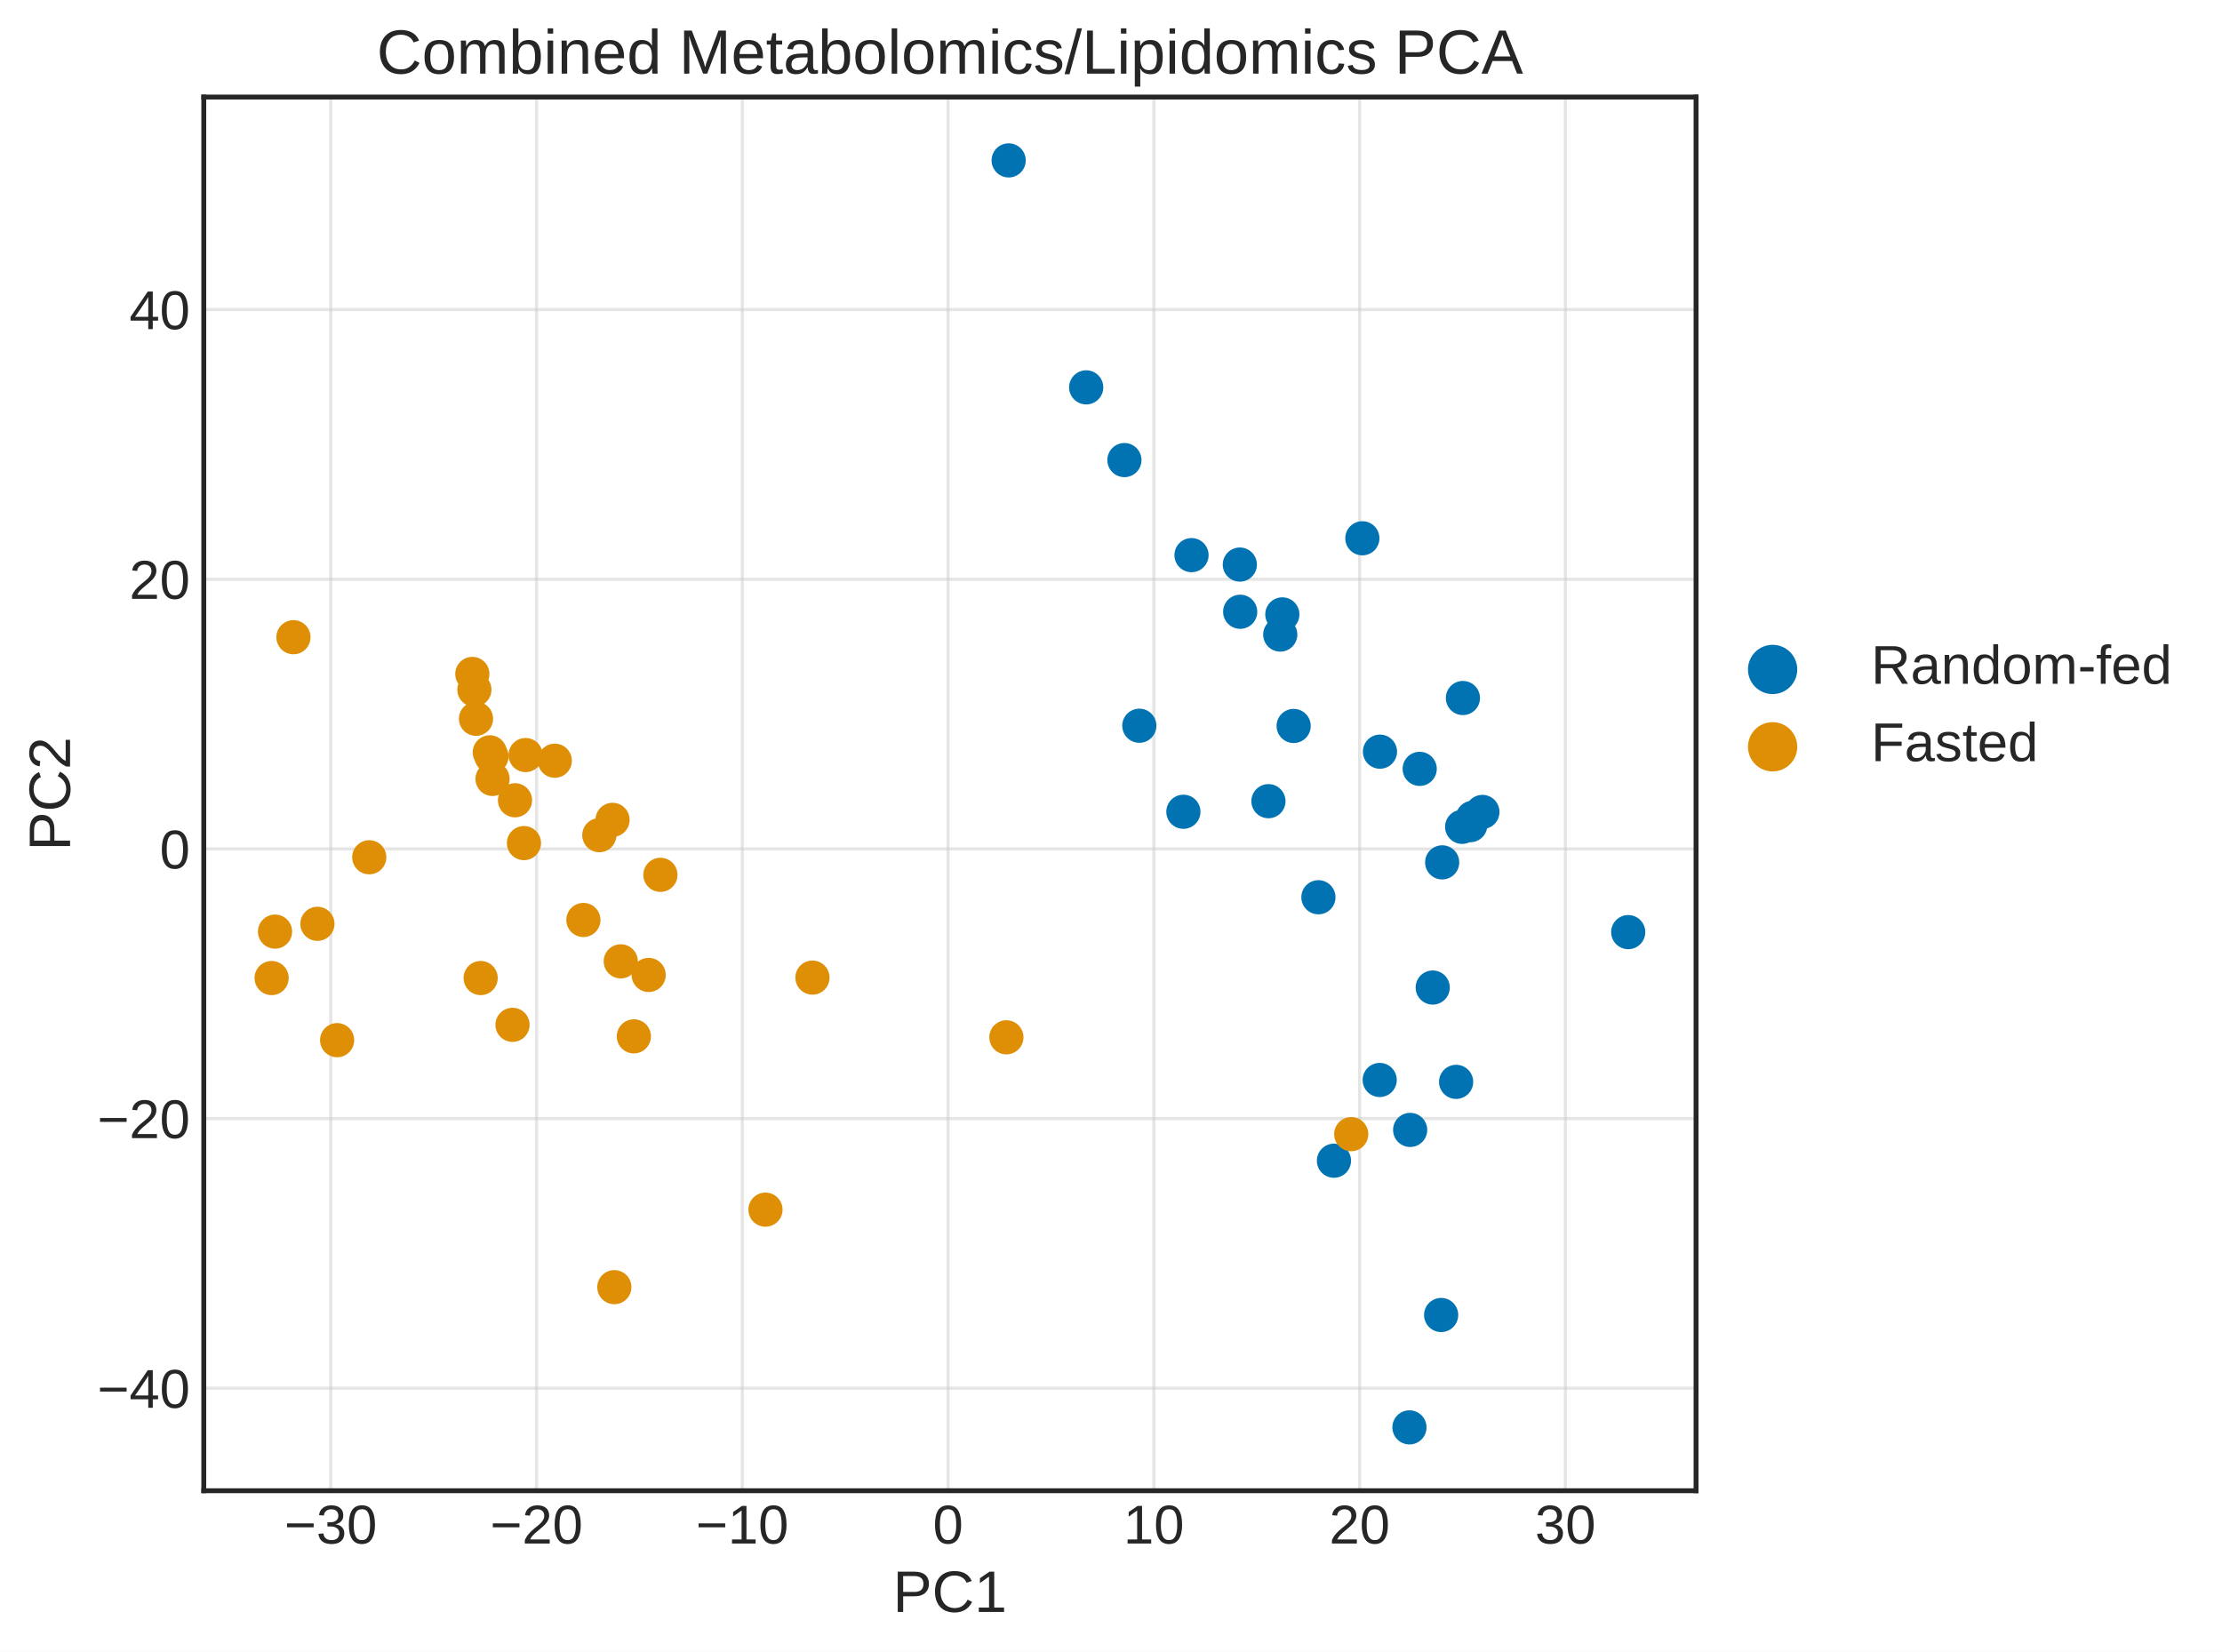
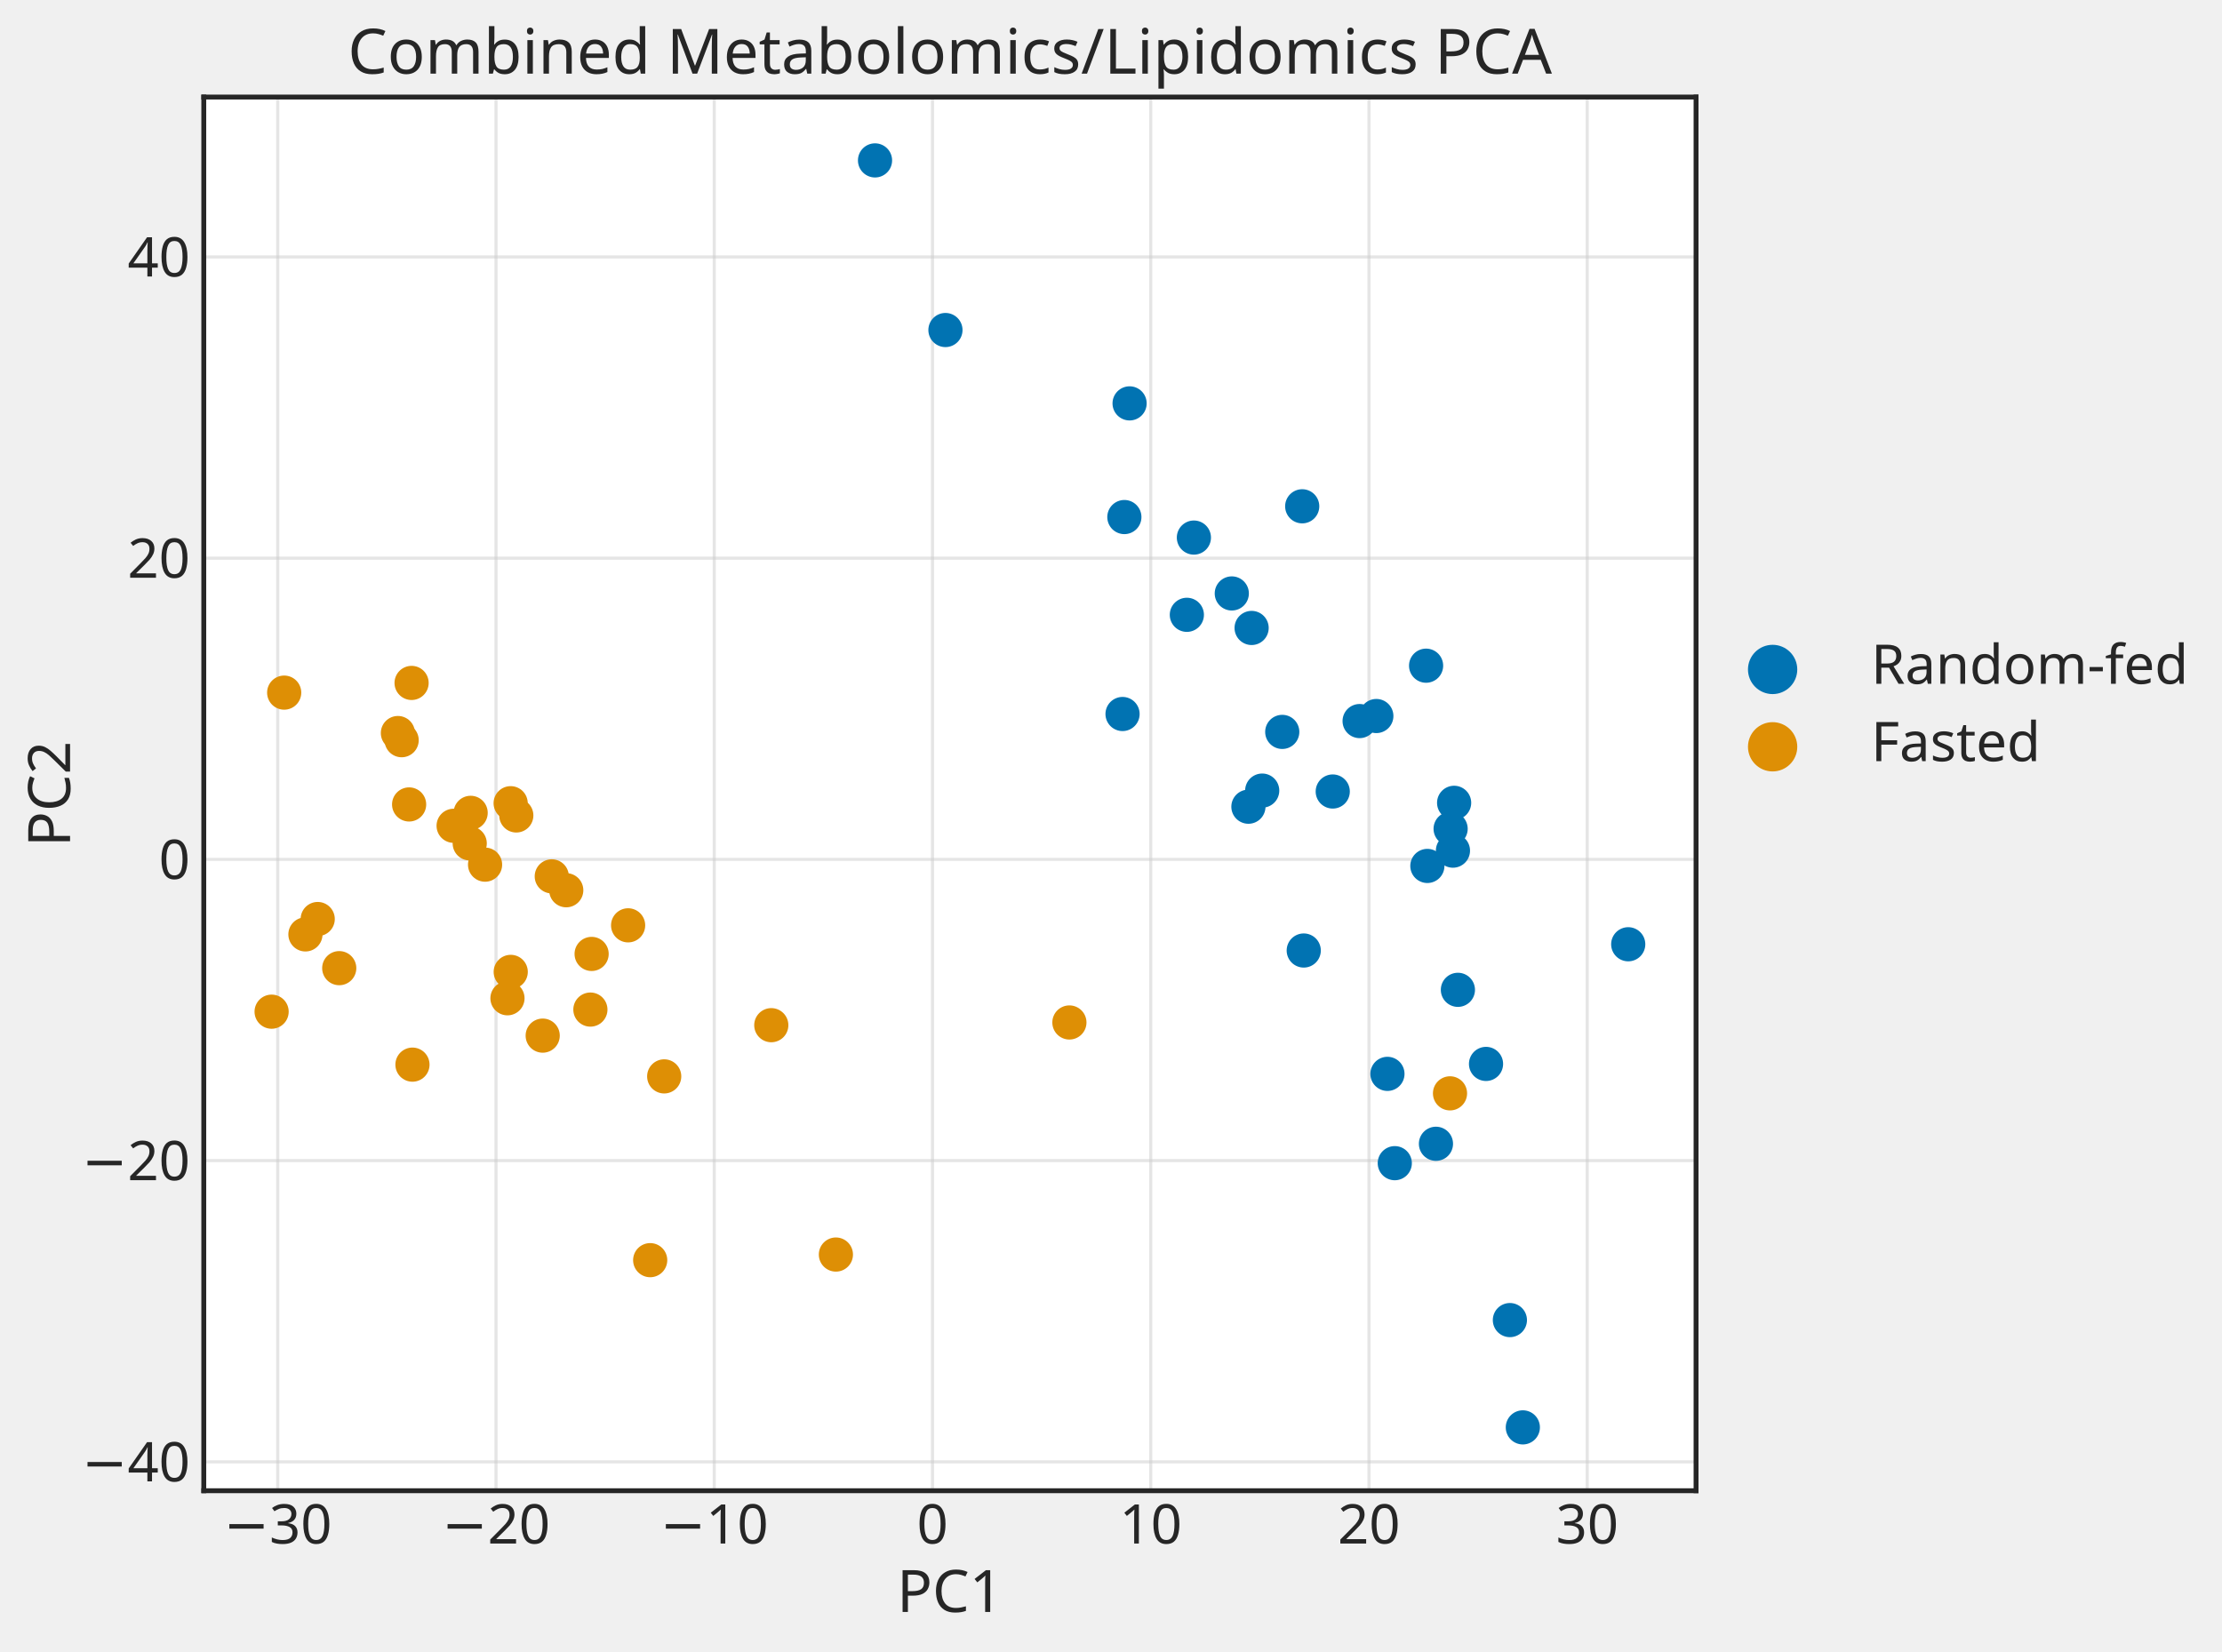
- <svg xmlns="http://www.w3.org/2000/svg" xmlns:xlink="http://www.w3.org/1999/xlink" height="422.891pt" version="1.1" viewBox="0 0 568.8 422.891" width="568.8pt">
+ <svg xmlns="http://www.w3.org/2000/svg" xmlns:xlink="http://www.w3.org/1999/xlink" width="568.8pt" height="422.891pt" viewBox="0 0 568.8 422.891" version="1.1">
  <defs>
-     <style type="text/css">*{stroke-linecap:butt;stroke-linejoin:round;}</style>
+     <style type="text/css">*{stroke-linejoin: round; stroke-linecap: butt}</style>
  </defs>
  <g id="figure_1">
    <g id="patch_1">
-       <path d="M 0 422.891  L 568.8 422.891  L 568.8 0  L 0 0  z " style="fill:#ffffff;" />
+       <path d="M 0 422.891  L 568.8 422.891  L 568.8 0  L 0 0  L 0 422.891  z " style="fill: none" />
    </g>
    <g id="axes_1">
      <g id="patch_2">
-         <path d="M 52.165 381.669  L 434.165 381.669  L 434.165 24.848  L 52.165 24.848  z " style="fill:#ffffff;" />
+         <path d="M 52.165 381.669  L 434.165 381.669  L 434.165 24.848  L 52.165 24.848  z " style="fill: #ffffff" />
      </g>
      <g id="matplotlib.axis_1">
        <g id="xtick_1">
          <g id="line2d_1">
-             <path clip-path="url(#p9542fed98b)" d="M 84.667 381.669  L 84.667 24.848  " style="fill:none;stroke:#cccccc;stroke-linecap:round;stroke-opacity:0.5;stroke-width:0.8;" />
+             <path d="M 71.1 381.669  L 71.1 24.848  " clip-path="url(#p653dab4d94)" style="fill: none; stroke: #cccccc; stroke-opacity: 0.5; stroke-width: 0.8; stroke-linecap: round" />
          </g>
          <g id="line2d_2" />
          <g id="text_1">
-             <text style="fill:#262626;font-family:Arial;font-size:14px;font-stretch:normal;font-style:normal;font-weight:normal;text-anchor:middle;" transform="rotate(-0, 84.66719, 395.1903)" x="84.667" y="395.19">−30</text>
+             <text style="fill: #262626; font: 14px 'sans-serif'; text-anchor: middle" x="71.1" y="395.19" transform="rotate(-0, 71.09985, 395.1903)">−30</text>
          </g>
        </g>
        <g id="xtick_2">
          <g id="line2d_3">
-             <path clip-path="url(#p9542fed98b)" d="M 137.343 381.669  L 137.343 24.848  " style="fill:none;stroke:#cccccc;stroke-linecap:round;stroke-opacity:0.5;stroke-width:0.8;" />
+             <path d="M 126.968 381.669  L 126.968 24.848  " clip-path="url(#p653dab4d94)" style="fill: none; stroke: #cccccc; stroke-opacity: 0.5; stroke-width: 0.8; stroke-linecap: round" />
          </g>
          <g id="line2d_4" />
          <g id="text_2">
-             <text style="fill:#262626;font-family:Arial;font-size:14px;font-stretch:normal;font-style:normal;font-weight:normal;text-anchor:middle;" transform="rotate(-0, 137.3428, 395.1903)" x="137.343" y="395.19">−20</text>
+             <text style="fill: #262626; font: 14px 'sans-serif'; text-anchor: middle" x="126.968" y="395.19" transform="rotate(-0, 126.9685, 395.1903)">−20</text>
          </g>
        </g>
        <g id="xtick_3">
          <g id="line2d_5">
-             <path clip-path="url(#p9542fed98b)" d="M 190.018 381.669  L 190.018 24.848  " style="fill:none;stroke:#cccccc;stroke-linecap:round;stroke-opacity:0.5;stroke-width:0.8;" />
+             <path d="M 182.837 381.669  L 182.837 24.848  " clip-path="url(#p653dab4d94)" style="fill: none; stroke: #cccccc; stroke-opacity: 0.5; stroke-width: 0.8; stroke-linecap: round" />
          </g>
          <g id="line2d_6" />
          <g id="text_3">
-             <text style="fill:#262626;font-family:Arial;font-size:14px;font-stretch:normal;font-style:normal;font-weight:normal;text-anchor:middle;" transform="rotate(-0, 190.0185, 395.1903)" x="190.018" y="395.19">−10</text>
+             <text style="fill: #262626; font: 14px 'sans-serif'; text-anchor: middle" x="182.837" y="395.19" transform="rotate(-0, 182.8371, 395.1903)">−10</text>
          </g>
        </g>
        <g id="xtick_4">
          <g id="line2d_7">
-             <path clip-path="url(#p9542fed98b)" d="M 242.694 381.669  L 242.694 24.848  " style="fill:none;stroke:#cccccc;stroke-linecap:round;stroke-opacity:0.5;stroke-width:0.8;" />
+             <path d="M 238.706 381.669  L 238.706 24.848  " clip-path="url(#p653dab4d94)" style="fill: none; stroke: #cccccc; stroke-opacity: 0.5; stroke-width: 0.8; stroke-linecap: round" />
          </g>
          <g id="line2d_8" />
          <g id="text_4">
-             <text style="fill:#262626;font-family:Arial;font-size:14px;font-stretch:normal;font-style:normal;font-weight:normal;text-anchor:middle;" transform="rotate(-0, 242.6941, 395.1903)" x="242.694" y="395.19">0</text>
+             <text style="fill: #262626; font: 14px 'sans-serif'; text-anchor: middle" x="238.706" y="395.19" transform="rotate(-0, 238.7057, 395.1903)">0</text>
          </g>
        </g>
        <g id="xtick_5">
          <g id="line2d_9">
-             <path clip-path="url(#p9542fed98b)" d="M 295.37 381.669  L 295.37 24.848  " style="fill:none;stroke:#cccccc;stroke-linecap:round;stroke-opacity:0.5;stroke-width:0.8;" />
+             <path d="M 294.574 381.669  L 294.574 24.848  " clip-path="url(#p653dab4d94)" style="fill: none; stroke: #cccccc; stroke-opacity: 0.5; stroke-width: 0.8; stroke-linecap: round" />
          </g>
          <g id="line2d_10" />
          <g id="text_5">
-             <text style="fill:#262626;font-family:Arial;font-size:14px;font-stretch:normal;font-style:normal;font-weight:normal;text-anchor:middle;" transform="rotate(-0, 295.3698, 395.1903)" x="295.37" y="395.19">10</text>
+             <text style="fill: #262626; font: 14px 'sans-serif'; text-anchor: middle" x="294.574" y="395.19" transform="rotate(-0, 294.5744, 395.1903)">10</text>
          </g>
        </g>
        <g id="xtick_6">
          <g id="line2d_11">
-             <path clip-path="url(#p9542fed98b)" d="M 348.045 381.669  L 348.045 24.848  " style="fill:none;stroke:#cccccc;stroke-linecap:round;stroke-opacity:0.5;stroke-width:0.8;" />
+             <path d="M 350.443 381.669  L 350.443 24.848  " clip-path="url(#p653dab4d94)" style="fill: none; stroke: #cccccc; stroke-opacity: 0.5; stroke-width: 0.8; stroke-linecap: round" />
          </g>
          <g id="line2d_12" />
          <g id="text_6">
-             <text style="fill:#262626;font-family:Arial;font-size:14px;font-stretch:normal;font-style:normal;font-weight:normal;text-anchor:middle;" transform="rotate(-0, 348.0454, 395.1903)" x="348.045" y="395.19">20</text>
+             <text style="fill: #262626; font: 14px 'sans-serif'; text-anchor: middle" x="350.443" y="395.19" transform="rotate(-0, 350.443, 395.1903)">20</text>
          </g>
        </g>
        <g id="xtick_7">
          <g id="line2d_13">
-             <path clip-path="url(#p9542fed98b)" d="M 400.721 381.669  L 400.721 24.848  " style="fill:none;stroke:#cccccc;stroke-linecap:round;stroke-opacity:0.5;stroke-width:0.8;" />
+             <path d="M 406.312 381.669  L 406.312 24.848  " clip-path="url(#p653dab4d94)" style="fill: none; stroke: #cccccc; stroke-opacity: 0.5; stroke-width: 0.8; stroke-linecap: round" />
          </g>
          <g id="line2d_14" />
          <g id="text_7">
-             <text style="fill:#262626;font-family:Arial;font-size:14px;font-stretch:normal;font-style:normal;font-weight:normal;text-anchor:middle;" transform="rotate(-0, 400.7211, 395.1903)" x="400.721" y="395.19">30</text>
+             <text style="fill: #262626; font: 14px 'sans-serif'; text-anchor: middle" x="406.312" y="395.19" transform="rotate(-0, 406.3116, 395.1903)">30</text>
          </g>
        </g>
        <g id="text_8">
-           <text style="fill:#262626;font-family:Arial;font-size:15px;font-stretch:normal;font-style:normal;font-weight:normal;text-anchor:middle;" transform="rotate(-0, 243.1655, 412.7095)" x="243.165" y="412.71">PC1</text>
+           <text style="fill: #262626; font: 15px 'sans-serif'; text-anchor: middle" x="243.165" y="412.71" transform="rotate(-0, 243.1655, 412.7095)">PC1</text>
        </g>
      </g>
      <g id="matplotlib.axis_2">
        <g id="ytick_1">
          <g id="line2d_15">
-             <path clip-path="url(#p9542fed98b)" d="M 52.165 355.426  L 434.165 355.426  " style="fill:none;stroke:#cccccc;stroke-linecap:round;stroke-opacity:0.5;stroke-width:0.8;" />
+             <path d="M 52.165 374.273  L 434.165 374.273  " clip-path="url(#p653dab4d94)" style="fill: none; stroke: #cccccc; stroke-opacity: 0.5; stroke-width: 0.8; stroke-linecap: round" />
          </g>
          <g id="line2d_16" />
          <g id="text_9">
-             <text style="fill:#262626;font-family:Arial;font-size:14px;font-stretch:normal;font-style:normal;font-weight:normal;text-anchor:end;" transform="rotate(-0, 48.66547, 360.4364)" x="48.665" y="360.436">−40</text>
+             <text style="fill: #262626; font: 14px 'sans-serif'; text-anchor: end" x="48.665" y="379.284" transform="rotate(-0, 48.66547, 379.2837)">−40</text>
          </g>
        </g>
        <g id="ytick_2">
          <g id="line2d_17">
-             <path clip-path="url(#p9542fed98b)" d="M 52.165 286.385  L 434.165 286.385  " style="fill:none;stroke:#cccccc;stroke-linecap:round;stroke-opacity:0.5;stroke-width:0.8;" />
+             <path d="M 52.165 297.151  L 434.165 297.151  " clip-path="url(#p653dab4d94)" style="fill: none; stroke: #cccccc; stroke-opacity: 0.5; stroke-width: 0.8; stroke-linecap: round" />
          </g>
          <g id="line2d_18" />
          <g id="text_10">
-             <text style="fill:#262626;font-family:Arial;font-size:14px;font-stretch:normal;font-style:normal;font-weight:normal;text-anchor:end;" transform="rotate(-0, 48.66547, 291.3953)" x="48.665" y="291.395">−20</text>
+             <text style="fill: #262626; font: 14px 'sans-serif'; text-anchor: end" x="48.665" y="302.161" transform="rotate(-0, 48.66547, 302.161)">−20</text>
          </g>
        </g>
        <g id="ytick_3">
          <g id="line2d_19">
-             <path clip-path="url(#p9542fed98b)" d="M 52.165 217.344  L 434.165 217.344  " style="fill:none;stroke:#cccccc;stroke-linecap:round;stroke-opacity:0.5;stroke-width:0.8;" />
+             <path d="M 52.165 220.028  L 434.165 220.028  " clip-path="url(#p653dab4d94)" style="fill: none; stroke: #cccccc; stroke-opacity: 0.5; stroke-width: 0.8; stroke-linecap: round" />
          </g>
          <g id="line2d_20" />
          <g id="text_11">
-             <text style="fill:#262626;font-family:Arial;font-size:14px;font-stretch:normal;font-style:normal;font-weight:normal;text-anchor:end;" transform="rotate(-0, 48.66547, 222.3543)" x="48.665" y="222.354">0</text>
+             <text style="fill: #262626; font: 14px 'sans-serif'; text-anchor: end" x="48.665" y="225.038" transform="rotate(-0, 48.66547, 225.0383)">0</text>
          </g>
        </g>
        <g id="ytick_4">
          <g id="line2d_21">
-             <path clip-path="url(#p9542fed98b)" d="M 52.165 148.303  L 434.165 148.303  " style="fill:none;stroke:#cccccc;stroke-linecap:round;stroke-opacity:0.5;stroke-width:0.8;" />
+             <path d="M 52.165 142.905  L 434.165 142.905  " clip-path="url(#p653dab4d94)" style="fill: none; stroke: #cccccc; stroke-opacity: 0.5; stroke-width: 0.8; stroke-linecap: round" />
          </g>
          <g id="line2d_22" />
          <g id="text_12">
-             <text style="fill:#262626;font-family:Arial;font-size:14px;font-stretch:normal;font-style:normal;font-weight:normal;text-anchor:end;" transform="rotate(-0, 48.66547, 153.3132)" x="48.665" y="153.313">20</text>
+             <text style="fill: #262626; font: 14px 'sans-serif'; text-anchor: end" x="48.665" y="147.916" transform="rotate(-0, 48.66547, 147.9155)">20</text>
          </g>
        </g>
        <g id="ytick_5">
          <g id="line2d_23">
-             <path clip-path="url(#p9542fed98b)" d="M 52.165 79.262  L 434.165 79.262  " style="fill:none;stroke:#cccccc;stroke-linecap:round;stroke-opacity:0.5;stroke-width:0.8;" />
+             <path d="M 52.165 65.782  L 434.165 65.782  " clip-path="url(#p653dab4d94)" style="fill: none; stroke: #cccccc; stroke-opacity: 0.5; stroke-width: 0.8; stroke-linecap: round" />
          </g>
          <g id="line2d_24" />
          <g id="text_13">
-             <text style="fill:#262626;font-family:Arial;font-size:14px;font-stretch:normal;font-style:normal;font-weight:normal;text-anchor:end;" transform="rotate(-0, 48.66547, 84.27206)" x="48.665" y="84.272">40</text>
+             <text style="fill: #262626; font: 14px 'sans-serif'; text-anchor: end" x="48.665" y="70.793" transform="rotate(-0, 48.66547, 70.79282)">40</text>
          </g>
        </g>
        <g id="text_14">
-           <text style="fill:#262626;font-family:Arial;font-size:15px;font-stretch:normal;font-style:normal;font-weight:normal;text-anchor:middle;" transform="rotate(-90, 17.93672, 203.2584)" x="17.937" y="203.258">PC2</text>
+           <text style="fill: #262626; font: 15px 'sans-serif'; text-anchor: middle" x="17.937" y="203.258" transform="rotate(-90, 17.93672, 203.2584)">PC2</text>
        </g>
      </g>
      <g id="PathCollection_1">
        <defs>
-           <path d="M 0 3.873  C 1.027 3.873 2.012 3.465 2.739 2.739  C 3.465 2.012 3.873 1.027 3.873 0  C 3.873 -1.027 3.465 -2.012 2.739 -2.739  C 2.012 -3.465 1.027 -3.873 0 -3.873  C -1.027 -3.873 -2.012 -3.465 -2.739 -2.739  C -3.465 -2.012 -3.873 -1.027 -3.873 0  C -3.873 1.027 -3.465 2.012 -2.739 2.739  C -2.012 3.465 -1.027 3.873 0 3.873  z " id="m0a45d39502" style="stroke:#0173b2;" />
+           <path id="m88b254f311" d="M 0 3.873  C 1.027 3.873 2.012 3.465 2.739 2.739  C 3.465 2.012 3.873 1.027 3.873 0  C 3.873 -1.027 3.465 -2.012 2.739 -2.739  C 2.012 -3.465 1.027 -3.873 0 -3.873  C -1.027 -3.873 -2.012 -3.465 -2.739 -2.739  C -3.465 -2.012 -3.873 -1.027 -3.873 0  C -3.873 1.027 -3.465 2.012 -2.739 2.739  C -2.012 3.465 -1.027 3.873 0 3.873  z " style="stroke: #0173b2" />
        </defs>
-         <g clip-path="url(#p9542fed98b)">
-           <use style="fill:#0173b2;stroke:#0173b2;" x="302.931" xlink:href="#m0a45d39502" y="207.835" />
-           <use style="fill:#0173b2;stroke:#0173b2;" x="348.745" xlink:href="#m0a45d39502" y="137.816" />
-           <use style="fill:#0173b2;stroke:#0173b2;" x="317.471" xlink:href="#m0a45d39502" y="156.63" />
-           <use style="fill:#0173b2;stroke:#0173b2;" x="379.473" xlink:href="#m0a45d39502" y="207.881" />
-           <use style="fill:#0173b2;stroke:#0173b2;" x="374.484" xlink:href="#m0a45d39502" y="178.713" />
-           <use style="fill:#0173b2;stroke:#0173b2;" x="287.833" xlink:href="#m0a45d39502" y="117.796" />
-           <use style="fill:#0173b2;stroke:#0173b2;" x="377.009" xlink:href="#m0a45d39502" y="209.377" />
-           <use style="fill:#0173b2;stroke:#0173b2;" x="258.204" xlink:href="#m0a45d39502" y="41.067" />
-           <use style="fill:#0173b2;stroke:#0173b2;" x="368.912" xlink:href="#m0a45d39502" y="336.677" />
-           <use style="fill:#0173b2;stroke:#0173b2;" x="324.703" xlink:href="#m0a45d39502" y="205.126" />
-           <use style="fill:#0173b2;stroke:#0173b2;" x="353.182" xlink:href="#m0a45d39502" y="276.503" />
-           <use style="fill:#0173b2;stroke:#0173b2;" x="363.422" xlink:href="#m0a45d39502" y="196.849" />
-           <use style="fill:#0173b2;stroke:#0173b2;" x="328.26" xlink:href="#m0a45d39502" y="157.302" />
-           <use style="fill:#0173b2;stroke:#0173b2;" x="291.652" xlink:href="#m0a45d39502" y="185.811" />
-           <use style="fill:#0173b2;stroke:#0173b2;" x="376.368" xlink:href="#m0a45d39502" y="211.266" />
-           <use style="fill:#0173b2;stroke:#0173b2;" x="360.8" xlink:href="#m0a45d39502" y="365.45" />
-           <use style="fill:#0173b2;stroke:#0173b2;" x="416.802" xlink:href="#m0a45d39502" y="238.65" />
-           <use style="fill:#0173b2;stroke:#0173b2;" x="353.25" xlink:href="#m0a45d39502" y="192.445" />
-           <use style="fill:#0173b2;stroke:#0173b2;" x="341.473" xlink:href="#m0a45d39502" y="297.178" />
-           <use style="fill:#0173b2;stroke:#0173b2;" x="360.98" xlink:href="#m0a45d39502" y="289.294" />
-           <use style="fill:#0173b2;stroke:#0173b2;" x="366.754" xlink:href="#m0a45d39502" y="252.839" />
-           <use style="fill:#0173b2;stroke:#0173b2;" x="331.159" xlink:href="#m0a45d39502" y="185.867" />
-           <use style="fill:#0173b2;stroke:#0173b2;" x="374.29" xlink:href="#m0a45d39502" y="211.693" />
-           <use style="fill:#0173b2;stroke:#0173b2;" x="337.496" xlink:href="#m0a45d39502" y="229.724" />
-           <use style="fill:#0173b2;stroke:#0173b2;" x="372.746" xlink:href="#m0a45d39502" y="276.99" />
-           <use style="fill:#0173b2;stroke:#0173b2;" x="305.011" xlink:href="#m0a45d39502" y="142.13" />
-           <use style="fill:#0173b2;stroke:#0173b2;" x="369.175" xlink:href="#m0a45d39502" y="220.792" />
-           <use style="fill:#0173b2;stroke:#0173b2;" x="327.726" xlink:href="#m0a45d39502" y="162.465" />
-           <use style="fill:#0173b2;stroke:#0173b2;" x="317.381" xlink:href="#m0a45d39502" y="144.545" />
-           <use style="fill:#0173b2;stroke:#0173b2;" x="278.05" xlink:href="#m0a45d39502" y="99.175" />
+         <g clip-path="url(#p653dab4d94)">
+           <use xlink:href="#m88b254f311" x="416.802" y="241.758" style="fill: #0173b2; stroke: #0173b2" />
+           <use xlink:href="#m88b254f311" x="319.576" y="206.539" style="fill: #0173b2; stroke: #0173b2" />
+           <use xlink:href="#m88b254f311" x="323.106" y="202.415" style="fill: #0173b2; stroke: #0173b2" />
+           <use xlink:href="#m88b254f311" x="341.164" y="202.647" style="fill: #0173b2; stroke: #0173b2" />
+           <use xlink:href="#m88b254f311" x="328.238" y="187.388" style="fill: #0173b2; stroke: #0173b2" />
+           <use xlink:href="#m88b254f311" x="380.401" y="272.395" style="fill: #0173b2; stroke: #0173b2" />
+           <use xlink:href="#m88b254f311" x="371.934" y="217.789" style="fill: #0173b2; stroke: #0173b2" />
+           <use xlink:href="#m88b254f311" x="365.059" y="170.435" style="fill: #0173b2; stroke: #0173b2" />
+           <use xlink:href="#m88b254f311" x="287.356" y="182.805" style="fill: #0173b2; stroke: #0173b2" />
+           <use xlink:href="#m88b254f311" x="352.323" y="183.323" style="fill: #0173b2; stroke: #0173b2" />
+           <use xlink:href="#m88b254f311" x="348.043" y="184.614" style="fill: #0173b2; stroke: #0173b2" />
+           <use xlink:href="#m88b254f311" x="386.51" y="337.98" style="fill: #0173b2; stroke: #0173b2" />
+           <use xlink:href="#m88b254f311" x="389.824" y="365.45" style="fill: #0173b2; stroke: #0173b2" />
+           <use xlink:href="#m88b254f311" x="367.584" y="292.841" style="fill: #0173b2; stroke: #0173b2" />
+           <use xlink:href="#m88b254f311" x="333.739" y="243.358" style="fill: #0173b2; stroke: #0173b2" />
+           <use xlink:href="#m88b254f311" x="357.044" y="297.806" style="fill: #0173b2; stroke: #0173b2" />
+           <use xlink:href="#m88b254f311" x="355.164" y="274.942" style="fill: #0173b2; stroke: #0173b2" />
+           <use xlink:href="#m88b254f311" x="289.16" y="103.277" style="fill: #0173b2; stroke: #0173b2" />
+           <use xlink:href="#m88b254f311" x="315.322" y="151.939" style="fill: #0173b2; stroke: #0173b2" />
+           <use xlink:href="#m88b254f311" x="223.994" y="41.067" style="fill: #0173b2; stroke: #0173b2" />
+           <use xlink:href="#m88b254f311" x="305.619" y="137.635" style="fill: #0173b2; stroke: #0173b2" />
+           <use xlink:href="#m88b254f311" x="333.347" y="129.627" style="fill: #0173b2; stroke: #0173b2" />
+           <use xlink:href="#m88b254f311" x="242.021" y="84.496" style="fill: #0173b2; stroke: #0173b2" />
+           <use xlink:href="#m88b254f311" x="287.821" y="132.381" style="fill: #0173b2; stroke: #0173b2" />
+           <use xlink:href="#m88b254f311" x="303.817" y="157.41" style="fill: #0173b2; stroke: #0173b2" />
+           <use xlink:href="#m88b254f311" x="320.396" y="160.775" style="fill: #0173b2; stroke: #0173b2" />
+           <use xlink:href="#m88b254f311" x="371.339" y="212.194" style="fill: #0173b2; stroke: #0173b2" />
+           <use xlink:href="#m88b254f311" x="372.235" y="205.544" style="fill: #0173b2; stroke: #0173b2" />
+           <use xlink:href="#m88b254f311" x="373.201" y="253.424" style="fill: #0173b2; stroke: #0173b2" />
+           <use xlink:href="#m88b254f311" x="365.385" y="221.706" style="fill: #0173b2; stroke: #0173b2" />
        </g>
      </g>
      <g id="PathCollection_2">
        <defs>
-           <path d="M 0 3.873  C 1.027 3.873 2.012 3.465 2.739 2.739  C 3.465 2.012 3.873 1.027 3.873 0  C 3.873 -1.027 3.465 -2.012 2.739 -2.739  C 2.012 -3.465 1.027 -3.873 0 -3.873  C -1.027 -3.873 -2.012 -3.465 -2.739 -2.739  C -3.465 -2.012 -3.873 -1.027 -3.873 0  C -3.873 1.027 -3.465 2.012 -2.739 2.739  C -2.012 3.465 -1.027 3.873 0 3.873  z " id="m087e27eda3" style="stroke:#de8f05;" />
+           <path id="m969c84b79f" d="M 0 3.873  C 1.027 3.873 2.012 3.465 2.739 2.739  C 3.465 2.012 3.873 1.027 3.873 0  C 3.873 -1.027 3.465 -2.012 2.739 -2.739  C 2.012 -3.465 1.027 -3.873 0 -3.873  C -1.027 -3.873 -2.012 -3.465 -2.739 -2.739  C -3.465 -2.012 -3.873 -1.027 -3.873 0  C -3.873 1.027 -3.465 2.012 -2.739 2.739  C -2.012 3.465 -1.027 3.873 0 3.873  z " style="stroke: #de8f05" />
        </defs>
-         <g clip-path="url(#p9542fed98b)">
-           <use style="fill:#de8f05;stroke:#de8f05;" x="94.526" xlink:href="#m087e27eda3" y="219.486" />
-           <use style="fill:#de8f05;stroke:#de8f05;" x="70.403" xlink:href="#m087e27eda3" y="238.523" />
-           <use style="fill:#de8f05;stroke:#de8f05;" x="149.342" xlink:href="#m087e27eda3" y="235.54" />
-           <use style="fill:#de8f05;stroke:#de8f05;" x="125.816" xlink:href="#m087e27eda3" y="193.663" />
-           <use style="fill:#de8f05;stroke:#de8f05;" x="120.91" xlink:href="#m087e27eda3" y="172.548" />
-           <use style="fill:#de8f05;stroke:#de8f05;" x="169.057" xlink:href="#m087e27eda3" y="223.983" />
-           <use style="fill:#de8f05;stroke:#de8f05;" x="153.416" xlink:href="#m087e27eda3" y="213.828" />
-           <use style="fill:#de8f05;stroke:#de8f05;" x="157.262" xlink:href="#m087e27eda3" y="329.55" />
-           <use style="fill:#de8f05;stroke:#de8f05;" x="156.803" xlink:href="#m087e27eda3" y="209.908" />
-           <use style="fill:#de8f05;stroke:#de8f05;" x="257.622" xlink:href="#m087e27eda3" y="265.582" />
-           <use style="fill:#de8f05;stroke:#de8f05;" x="121.435" xlink:href="#m087e27eda3" y="176.576" />
-           <use style="fill:#de8f05;stroke:#de8f05;" x="69.529" xlink:href="#m087e27eda3" y="250.409" />
-           <use style="fill:#de8f05;stroke:#de8f05;" x="125.379" xlink:href="#m087e27eda3" y="192.621" />
-           <use style="fill:#de8f05;stroke:#de8f05;" x="142.018" xlink:href="#m087e27eda3" y="194.764" />
-           <use style="fill:#de8f05;stroke:#de8f05;" x="126.082" xlink:href="#m087e27eda3" y="199.424" />
-           <use style="fill:#de8f05;stroke:#de8f05;" x="123.04" xlink:href="#m087e27eda3" y="250.407" />
-           <use style="fill:#de8f05;stroke:#de8f05;" x="121.851" xlink:href="#m087e27eda3" y="184.028" />
-           <use style="fill:#de8f05;stroke:#de8f05;" x="158.906" xlink:href="#m087e27eda3" y="246.133" />
-           <use style="fill:#de8f05;stroke:#de8f05;" x="131.198" xlink:href="#m087e27eda3" y="262.386" />
-           <use style="fill:#de8f05;stroke:#de8f05;" x="345.892" xlink:href="#m087e27eda3" y="290.376" />
-           <use style="fill:#de8f05;stroke:#de8f05;" x="166.051" xlink:href="#m087e27eda3" y="249.613" />
-           <use style="fill:#de8f05;stroke:#de8f05;" x="131.833" xlink:href="#m087e27eda3" y="204.893" />
-           <use style="fill:#de8f05;stroke:#de8f05;" x="81.254" xlink:href="#m087e27eda3" y="236.527" />
-           <use style="fill:#de8f05;stroke:#de8f05;" x="162.261" xlink:href="#m087e27eda3" y="265.337" />
-           <use style="fill:#de8f05;stroke:#de8f05;" x="86.299" xlink:href="#m087e27eda3" y="266.311" />
-           <use style="fill:#de8f05;stroke:#de8f05;" x="195.95" xlink:href="#m087e27eda3" y="309.707" />
-           <use style="fill:#de8f05;stroke:#de8f05;" x="75.12" xlink:href="#m087e27eda3" y="163.145" />
-           <use style="fill:#de8f05;stroke:#de8f05;" x="134.545" xlink:href="#m087e27eda3" y="193.315" />
-           <use style="fill:#de8f05;stroke:#de8f05;" x="207.978" xlink:href="#m087e27eda3" y="250.294" />
-           <use style="fill:#de8f05;stroke:#de8f05;" x="134.126" xlink:href="#m087e27eda3" y="215.86" />
+         <g clip-path="url(#p653dab4d94)">
+           <use xlink:href="#m969c84b79f" x="69.529" y="259.019" style="fill: #de8f05; stroke: #de8f05" />
+           <use xlink:href="#m969c84b79f" x="138.924" y="265.151" style="fill: #de8f05; stroke: #de8f05" />
+           <use xlink:href="#m969c84b79f" x="104.729" y="205.961" style="fill: #de8f05; stroke: #de8f05" />
+           <use xlink:href="#m969c84b79f" x="86.84" y="247.875" style="fill: #de8f05; stroke: #de8f05" />
+           <use xlink:href="#m969c84b79f" x="129.905" y="255.586" style="fill: #de8f05; stroke: #de8f05" />
+           <use xlink:href="#m969c84b79f" x="130.739" y="248.831" style="fill: #de8f05; stroke: #de8f05" />
+           <use xlink:href="#m969c84b79f" x="273.751" y="261.781" style="fill: #de8f05; stroke: #de8f05" />
+           <use xlink:href="#m969c84b79f" x="124.171" y="221.376" style="fill: #de8f05; stroke: #de8f05" />
+           <use xlink:href="#m969c84b79f" x="141.246" y="224.371" style="fill: #de8f05; stroke: #de8f05" />
+           <use xlink:href="#m969c84b79f" x="213.977" y="321.2" style="fill: #de8f05; stroke: #de8f05" />
+           <use xlink:href="#m969c84b79f" x="166.439" y="322.638" style="fill: #de8f05; stroke: #de8f05" />
+           <use xlink:href="#m969c84b79f" x="81.331" y="235.296" style="fill: #de8f05; stroke: #de8f05" />
+           <use xlink:href="#m969c84b79f" x="105.585" y="272.578" style="fill: #de8f05; stroke: #de8f05" />
+           <use xlink:href="#m969c84b79f" x="101.856" y="187.681" style="fill: #de8f05; stroke: #de8f05" />
+           <use xlink:href="#m969c84b79f" x="105.361" y="174.85" style="fill: #de8f05; stroke: #de8f05" />
+           <use xlink:href="#m969c84b79f" x="72.746" y="177.332" style="fill: #de8f05; stroke: #de8f05" />
+           <use xlink:href="#m969c84b79f" x="371.182" y="279.929" style="fill: #de8f05; stroke: #de8f05" />
+           <use xlink:href="#m969c84b79f" x="120.479" y="208.11" style="fill: #de8f05; stroke: #de8f05" />
+           <use xlink:href="#m969c84b79f" x="130.719" y="205.646" style="fill: #de8f05; stroke: #de8f05" />
+           <use xlink:href="#m969c84b79f" x="102.817" y="189.512" style="fill: #de8f05; stroke: #de8f05" />
+           <use xlink:href="#m969c84b79f" x="144.952" y="227.928" style="fill: #de8f05; stroke: #de8f05" />
+           <use xlink:href="#m969c84b79f" x="116.12" y="211.427" style="fill: #de8f05; stroke: #de8f05" />
+           <use xlink:href="#m969c84b79f" x="151.447" y="244.233" style="fill: #de8f05; stroke: #de8f05" />
+           <use xlink:href="#m969c84b79f" x="120.243" y="215.931" style="fill: #de8f05; stroke: #de8f05" />
+           <use xlink:href="#m969c84b79f" x="78.186" y="239.233" style="fill: #de8f05; stroke: #de8f05" />
+           <use xlink:href="#m969c84b79f" x="160.789" y="236.912" style="fill: #de8f05; stroke: #de8f05" />
+           <use xlink:href="#m969c84b79f" x="132.165" y="208.777" style="fill: #de8f05; stroke: #de8f05" />
+           <use xlink:href="#m969c84b79f" x="170.025" y="275.586" style="fill: #de8f05; stroke: #de8f05" />
+           <use xlink:href="#m969c84b79f" x="151.131" y="258.482" style="fill: #de8f05; stroke: #de8f05" />
+           <use xlink:href="#m969c84b79f" x="197.439" y="262.476" style="fill: #de8f05; stroke: #de8f05" />
        </g>
      </g>
      <g id="patch_3">
-         <path d="M 52.165 381.669  L 52.165 24.848  " style="fill:none;stroke:#262626;stroke-linecap:square;stroke-linejoin:miter;stroke-width:1.25;" />
+         <path d="M 52.165 381.669  L 52.165 24.848  " style="fill: none; stroke: #262626; stroke-width: 1.25; stroke-linejoin: miter; stroke-linecap: square" />
      </g>
      <g id="patch_4">
-         <path d="M 434.165 381.669  L 434.165 24.848  " style="fill:none;stroke:#262626;stroke-linecap:square;stroke-linejoin:miter;stroke-width:1.25;" />
+         <path d="M 434.165 381.669  L 434.165 24.848  " style="fill: none; stroke: #262626; stroke-width: 1.25; stroke-linejoin: miter; stroke-linecap: square" />
      </g>
      <g id="patch_5">
-         <path d="M 52.165 381.669  L 434.165 381.669  " style="fill:none;stroke:#262626;stroke-linecap:square;stroke-linejoin:miter;stroke-width:1.25;" />
+         <path d="M 52.165 381.669  L 434.165 381.669  " style="fill: none; stroke: #262626; stroke-width: 1.25; stroke-linejoin: miter; stroke-linecap: square" />
      </g>
      <g id="patch_6">
-         <path d="M 52.165 24.848  L 434.165 24.848  " style="fill:none;stroke:#262626;stroke-linecap:square;stroke-linejoin:miter;stroke-width:1.25;" />
+         <path d="M 52.165 24.848  L 434.165 24.848  " style="fill: none; stroke: #262626; stroke-width: 1.25; stroke-linejoin: miter; stroke-linecap: square" />
      </g>
      <g id="text_15">
-         <text style="fill:#262626;font-family:Arial;font-size:16px;font-stretch:normal;font-style:normal;font-weight:normal;text-anchor:middle;" transform="rotate(-0, 243.1655, 18.8475)" x="243.165" y="18.848">Combined Metabolomics/Lipidomics PCA</text>
+         <text style="fill: #262626; font: 16px 'sans-serif'; text-anchor: middle" x="243.165" y="18.848" transform="rotate(-0, 243.1655, 18.8475)">Combined Metabolomics/Lipidomics PCA</text>
      </g>
      <g id="legend_1">
        <g id="PathCollection_3">
          <defs>
-             <path d="M 0 5.809  C 1.541 5.809 3.018 5.197 4.108 4.108  C 5.197 3.018 5.809 1.541 5.809 0  C 5.809 -1.541 5.197 -3.018 4.108 -4.108  C 3.018 -5.197 1.541 -5.809 0 -5.809  C -1.541 -5.809 -3.018 -5.197 -4.108 -4.108  C -5.197 -3.018 -5.809 -1.541 -5.809 0  C -5.809 1.541 -5.197 3.018 -4.108 4.108  C -3.018 5.197 -1.541 5.809 0 5.809  z " id="mba21bdfc2b" style="stroke:#0173b2;" />
+             <path id="m7aec21cdfa" d="M 0 5.809  C 1.541 5.809 3.018 5.197 4.108 4.108  C 5.197 3.018 5.809 1.541 5.809 0  C 5.809 -1.541 5.197 -3.018 4.108 -4.108  C 3.018 -5.197 1.541 -5.809 0 -5.809  C -1.541 -5.809 -3.018 -5.197 -4.108 -4.108  C -5.197 -3.018 -5.809 -1.541 -5.809 0  C -5.809 1.541 -5.197 3.018 -4.108 4.108  C -3.018 5.197 -1.541 5.809 0 5.809  z " style="stroke: #0173b2" />
          </defs>
          <g>
-             <use style="fill:#0173b2;stroke:#0173b2;" x="453.765" xlink:href="#mba21bdfc2b" y="171.398" />
+             <use xlink:href="#m7aec21cdfa" x="453.765" y="171.398" style="fill: #0173b2; stroke: #0173b2" />
          </g>
        </g>
        <g id="text_16">
-           <text style="fill:#262626;font-family:Arial;font-size:14px;font-stretch:normal;font-style:normal;font-weight:normal;text-anchor:start;" transform="rotate(-0, 478.9655, 175.0725)" x="478.965" y="175.072">Random-fed</text>
+           <text style="fill: #262626; font: 14px 'sans-serif'; text-anchor: start" x="478.965" y="175.072" transform="rotate(-0, 478.9655, 175.0725)">Random-fed</text>
        </g>
        <g id="PathCollection_4">
          <defs>
-             <path d="M 0 5.809  C 1.541 5.809 3.018 5.197 4.108 4.108  C 5.197 3.018 5.809 1.541 5.809 0  C 5.809 -1.541 5.197 -3.018 4.108 -4.108  C 3.018 -5.197 1.541 -5.809 0 -5.809  C -1.541 -5.809 -3.018 -5.197 -4.108 -4.108  C -5.197 -3.018 -5.809 -1.541 -5.809 0  C -5.809 1.541 -5.197 3.018 -4.108 4.108  C -3.018 5.197 -1.541 5.809 0 5.809  z " id="mc23edb218a" style="stroke:#de8f05;" />
+             <path id="maefe8029ef" d="M 0 5.809  C 1.541 5.809 3.018 5.197 4.108 4.108  C 5.197 3.018 5.809 1.541 5.809 0  C 5.809 -1.541 5.197 -3.018 4.108 -4.108  C 3.018 -5.197 1.541 -5.809 0 -5.809  C -1.541 -5.809 -3.018 -5.197 -4.108 -4.108  C -5.197 -3.018 -5.809 -1.541 -5.809 0  C -5.809 1.541 -5.197 3.018 -4.108 4.108  C -3.018 5.197 -1.541 5.809 0 5.809  z " style="stroke: #de8f05" />
          </defs>
          <g>
-             <use style="fill:#de8f05;stroke:#de8f05;" x="453.765" xlink:href="#mc23edb218a" y="191.201" />
+             <use xlink:href="#maefe8029ef" x="453.765" y="191.201" style="fill: #de8f05; stroke: #de8f05" />
          </g>
        </g>
        <g id="text_17">
-           <text style="fill:#262626;font-family:Arial;font-size:14px;font-stretch:normal;font-style:normal;font-weight:normal;text-anchor:start;" transform="rotate(-0, 478.9655, 194.8759)" x="478.965" y="194.876">Fasted</text>
+           <text style="fill: #262626; font: 14px 'sans-serif'; text-anchor: start" x="478.965" y="194.876" transform="rotate(-0, 478.9655, 194.8759)">Fasted</text>
        </g>
      </g>
    </g>
  </g>
  <defs>
-     <clipPath id="p9542fed98b">
-       <rect height="356.822" width="382" x="52.165" y="24.848" />
+     <clipPath id="p653dab4d94">
+       <rect x="52.165" y="24.848" width="382" height="356.822" />
    </clipPath>
  </defs>
</svg>
